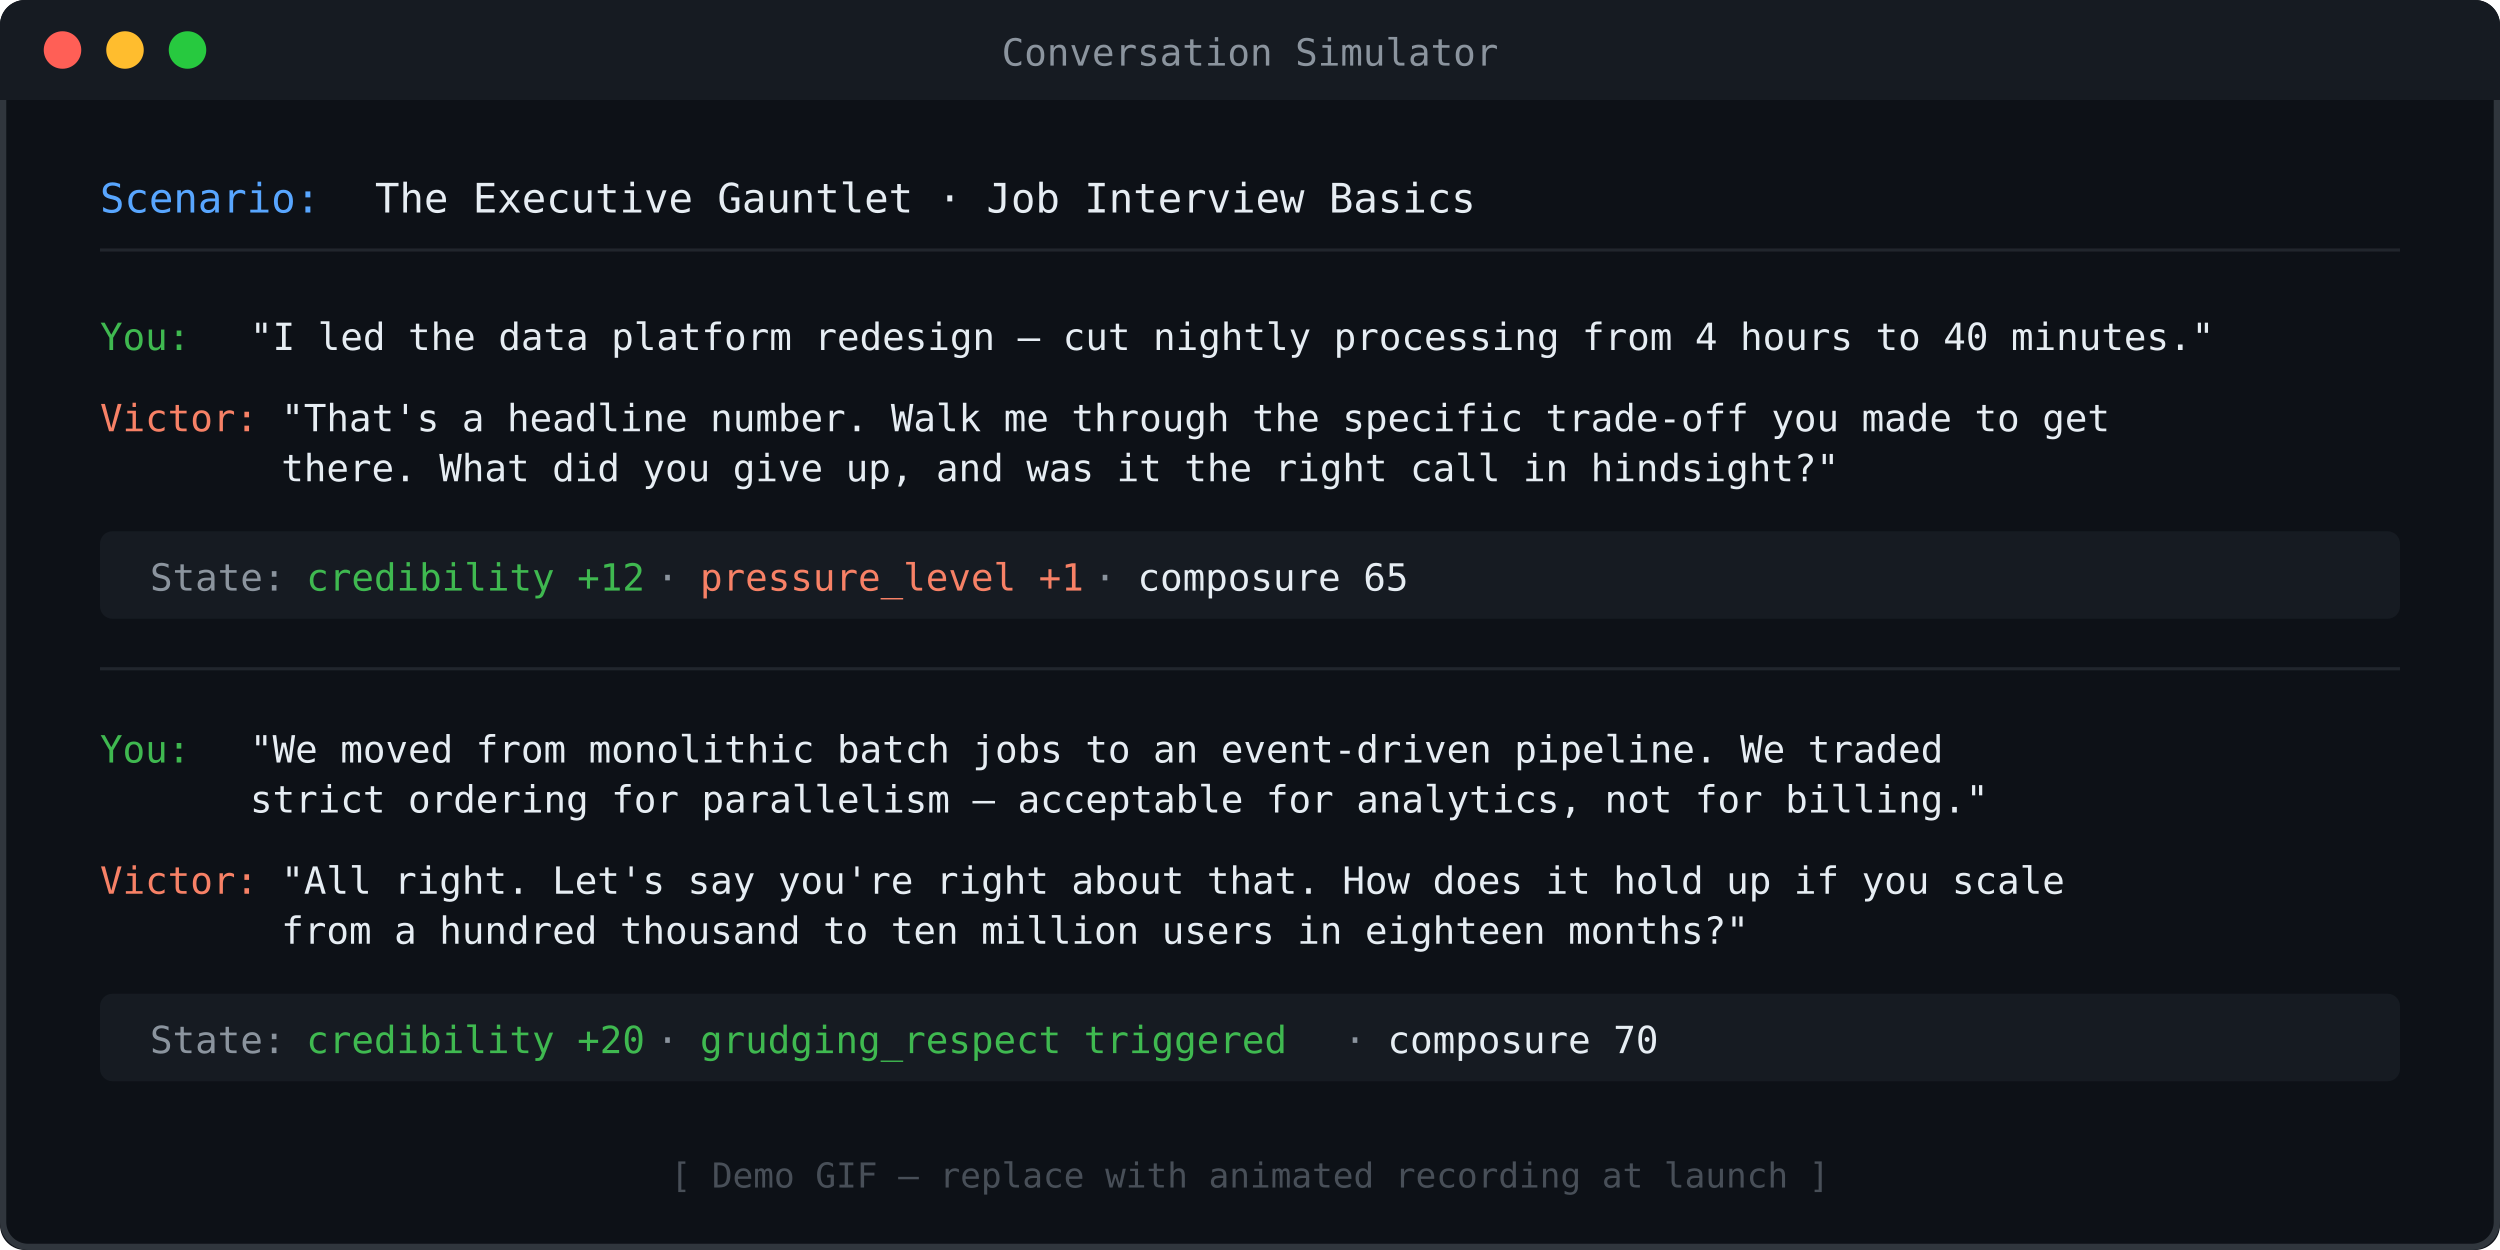
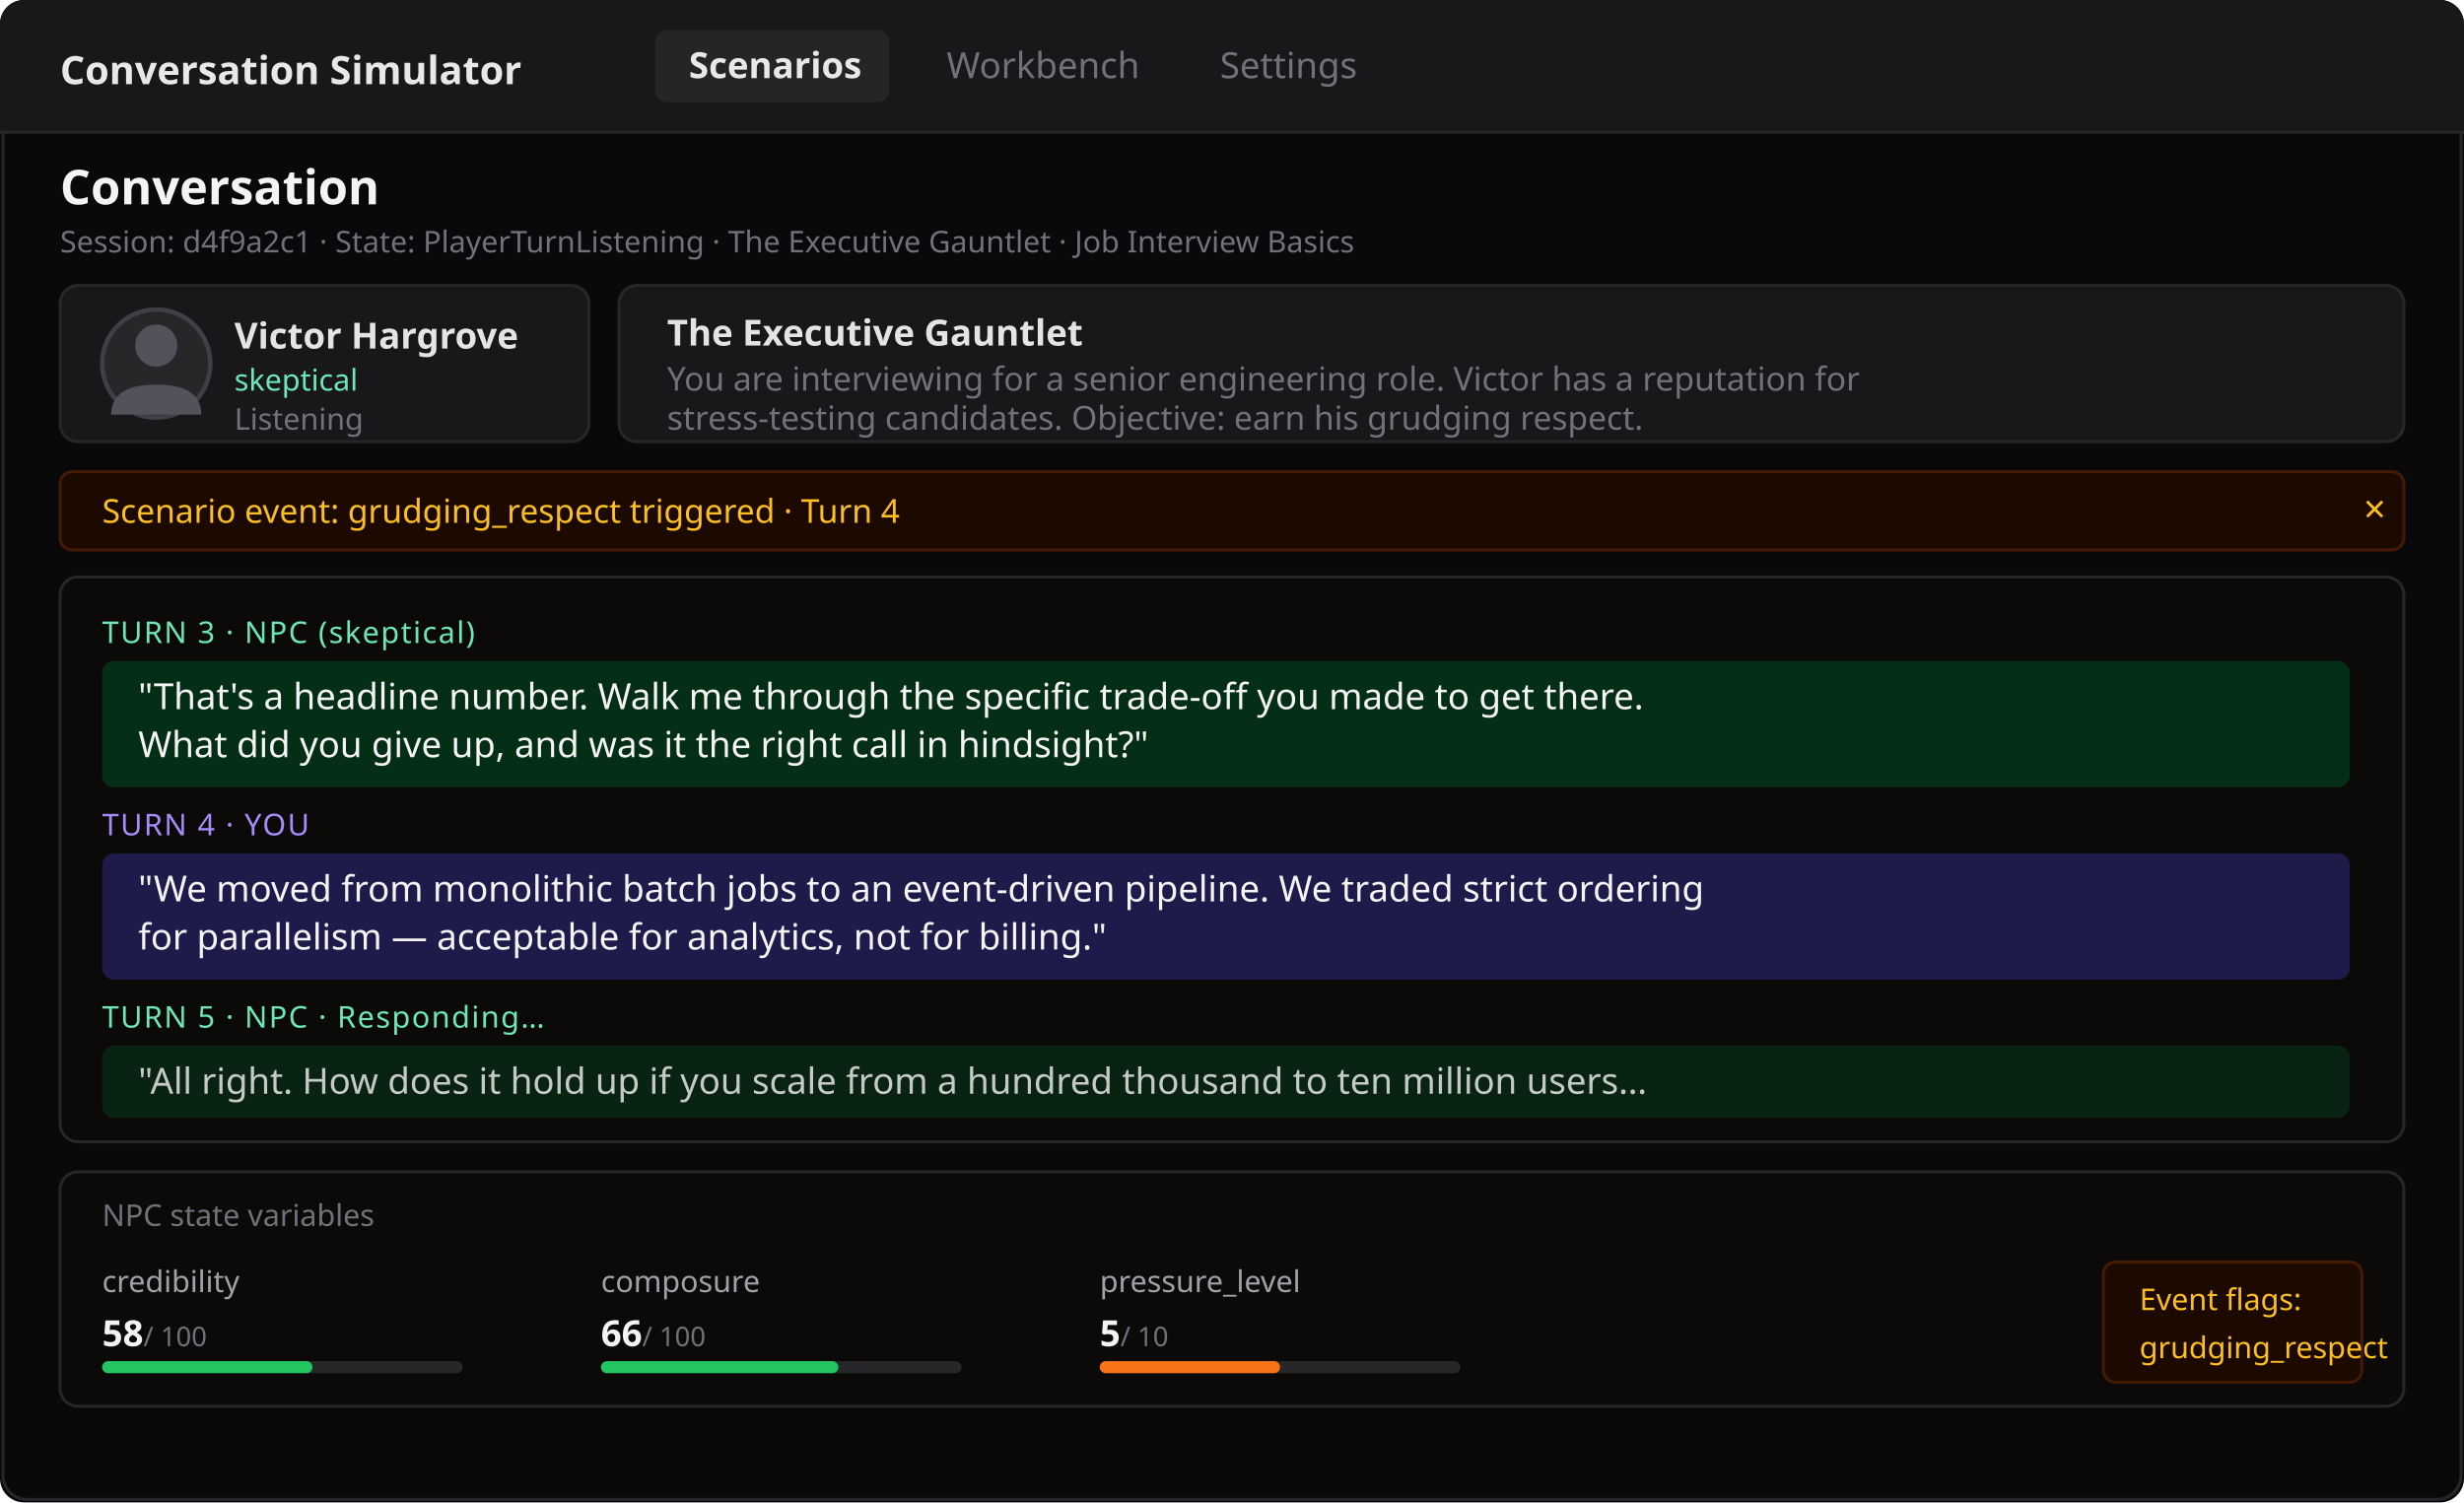
- <svg xmlns="http://www.w3.org/2000/svg" width="800" height="400" viewBox="0 0 800 400">
-   <rect width="800" height="400" fill="#0d1117" rx="8" />
-   <rect x="1" y="1" width="798" height="398" fill="none" stroke="#30363d" stroke-width="2" rx="8" />
-   <rect x="0" y="0" width="800" height="32" fill="#161b22" rx="8" />
-   <rect x="0" y="16" width="800" height="16" fill="#161b22" />
-   <circle cx="20" cy="16" r="6" fill="#ff5f56" />
-   <circle cx="40" cy="16" r="6" fill="#ffbd2e" />
-   <circle cx="60" cy="16" r="6" fill="#27c93f" />
-   <text x="400" y="21" font-family="monospace" font-size="12" fill="#8b949e" text-anchor="middle">Conversation Simulator</text>
-   <text x="32" y="68" font-family="monospace" font-size="13" fill="#58a6ff">Scenario:</text>
-   <text x="120" y="68" font-family="monospace" font-size="13" fill="#e6edf3">The Executive Gauntlet  ·  Job Interview Basics</text>
-   <line x1="32" y1="80" x2="768" y2="80" stroke="#21262d" stroke-width="1" />
-   <text x="32" y="112" font-family="monospace" font-size="12" fill="#3fb950">You:</text>
-   <text x="80" y="112" font-family="monospace" font-size="12" fill="#e6edf3">"I led the data platform redesign — cut nightly processing from 4 hours to 40 minutes."</text>
-   <text x="32" y="138" font-family="monospace" font-size="12" fill="#f78166">Victor:</text>
-   <text x="90" y="138" font-family="monospace" font-size="12" fill="#e6edf3">"That's a headline number. Walk me through the specific trade-off you made to get</text>
-   <text x="90" y="154" font-family="monospace" font-size="12" fill="#e6edf3">there. What did you give up, and was it the right call in hindsight?"</text>
-   <rect x="32" y="170" width="736" height="28" fill="#161b22" rx="4" />
-   <text x="48" y="189" font-family="monospace" font-size="12" fill="#8b949e">State:</text>
-   <text x="98" y="189" font-family="monospace" font-size="12" fill="#3fb950">credibility +12</text>
-   <text x="210" y="189" font-family="monospace" font-size="12" fill="#8b949e">·</text>
-   <text x="224" y="189" font-family="monospace" font-size="12" fill="#f78166">pressure_level +1</text>
-   <text x="350" y="189" font-family="monospace" font-size="12" fill="#8b949e">·</text>
-   <text x="364" y="189" font-family="monospace" font-size="12" fill="#e6edf3">composure 65</text>
-   <line x1="32" y1="214" x2="768" y2="214" stroke="#21262d" stroke-width="1" />
-   <text x="32" y="244" font-family="monospace" font-size="12" fill="#3fb950">You:</text>
-   <text x="80" y="244" font-family="monospace" font-size="12" fill="#e6edf3">"We moved from monolithic batch jobs to an event-driven pipeline. We traded</text>
-   <text x="80" y="260" font-family="monospace" font-size="12" fill="#e6edf3">strict ordering for parallelism — acceptable for analytics, not for billing."</text>
-   <text x="32" y="286" font-family="monospace" font-size="12" fill="#f78166">Victor:</text>
-   <text x="90" y="286" font-family="monospace" font-size="12" fill="#e6edf3">"All right. Let's say you're right about that. How does it hold up if you scale</text>
-   <text x="90" y="302" font-family="monospace" font-size="12" fill="#e6edf3">from a hundred thousand to ten million users in eighteen months?"</text>
-   <rect x="32" y="318" width="736" height="28" fill="#161b22" rx="4" />
-   <text x="48" y="337" font-family="monospace" font-size="12" fill="#8b949e">State:</text>
-   <text x="98" y="337" font-family="monospace" font-size="12" fill="#3fb950">credibility +20</text>
-   <text x="210" y="337" font-family="monospace" font-size="12" fill="#8b949e">·</text>
-   <text x="224" y="337" font-family="monospace" font-size="12" fill="#3fb950">grudging_respect triggered</text>
-   <text x="430" y="337" font-family="monospace" font-size="12" fill="#8b949e">·</text>
-   <text x="444" y="337" font-family="monospace" font-size="12" fill="#e6edf3">composure 70</text>
-   <text x="400" y="380" font-family="monospace" font-size="11" fill="#484f58" text-anchor="middle">[ Demo GIF — replace with animated recording at launch ]</text>
+ <svg xmlns="http://www.w3.org/2000/svg" width="820" height="500" viewBox="0 0 820 500">
+   <rect width="820" height="500" fill="#09090b" rx="8" />
+   <rect x="1" y="1" width="818" height="498" fill="none" stroke="#27272a" stroke-width="1" rx="8" />
+   <rect x="0" y="0" width="820" height="44" fill="#18181b" rx="8" />
+   <rect x="0" y="30" width="820" height="14" fill="#18181b" />
+   <line x1="0" y1="44" x2="820" y2="44" stroke="#27272a" stroke-width="1" />
+   <text x="20" y="28" font-family="system-ui,sans-serif" font-size="13" font-weight="700" fill="#e8e8ea">Conversation Simulator</text>
+   <rect x="218" y="10" width="78" height="24" rx="4" fill="#252528" />
+   <text x="258" y="26" font-family="system-ui,sans-serif" font-size="12" font-weight="600" fill="#e8e8ea" text-anchor="middle">Scenarios</text>
+   <text x="315" y="26" font-family="system-ui,sans-serif" font-size="12" fill="#71717a">Workbench</text>
+   <text x="406" y="26" font-family="system-ui,sans-serif" font-size="12" fill="#71717a">Settings</text>
+   <text x="20" y="68" font-family="system-ui,sans-serif" font-size="16" font-weight="700" fill="#f4f4f5">Conversation</text>
+   <text x="20" y="84" font-family="system-ui,sans-serif" font-size="10" fill="#71717a">Session: d4f9a2c1  ·  State: PlayerTurnListening  ·  The Executive Gauntlet  ·  Job Interview Basics</text>
+   <rect x="20" y="95" width="176" height="52" rx="6" fill="#18181b" stroke="#27272a" stroke-width="1" />
+   <circle cx="52" cy="121" r="18" fill="#27272a" stroke="#3f3f46" stroke-width="1.5" />
+   <circle cx="52" cy="115" r="7" fill="#52525b" />
+   <path d="M37 138 Q37 128 52 128 Q67 128 67 138" fill="#52525b" />
+   <text x="78" y="116" font-family="system-ui,sans-serif" font-size="12" font-weight="600" fill="#e4e4e7">Victor Hargrove</text>
+   <text x="78" y="130" font-family="system-ui,sans-serif" font-size="10" fill="#6ee7b7">skeptical</text>
+   <text x="78" y="143" font-family="system-ui,sans-serif" font-size="10" fill="#71717a">Listening</text>
+   <rect x="206" y="95" width="594" height="52" rx="6" fill="#18181b" stroke="#27272a" stroke-width="1" />
+   <text x="222" y="115" font-family="system-ui,sans-serif" font-size="12" font-weight="600" fill="#e4e4e7">The Executive Gauntlet</text>
+   <text x="222" y="130" font-family="system-ui,sans-serif" font-size="11" fill="#71717a">You are interviewing for a senior engineering role. Victor has a reputation for</text>
+   <text x="222" y="143" font-family="system-ui,sans-serif" font-size="11" fill="#71717a">stress-testing candidates. Objective: earn his grudging respect.</text>
+   <rect x="20" y="157" width="780" height="26" rx="4" fill="#1c0a00" stroke="#451a03" stroke-width="1" />
+   <text x="34" y="174" font-family="system-ui,sans-serif" font-size="11" fill="#fbbf24">Scenario event:  grudging_respect  triggered  ·  Turn 4</text>
+   <text x="794" y="174" font-family="system-ui,sans-serif" font-size="13" fill="#fbbf24" text-anchor="end">×</text>
+   <rect x="20" y="192" width="780" height="188" rx="6" fill="#0c0a09" stroke="#27272a" stroke-width="1" />
+   <text x="34" y="214" font-family="system-ui,sans-serif" font-size="10" fill="#6ee7b7" letter-spacing="0.05em">TURN 3  ·  NPC  (skeptical)</text>
+   <rect x="34" y="220" width="748" height="42" rx="4" fill="#052e16" />
+   <text x="46" y="236" font-family="system-ui,sans-serif" font-size="12" fill="#f4f4f5">"That's a headline number. Walk me through the specific trade-off you made to get there.</text>
+   <text x="46" y="252" font-family="system-ui,sans-serif" font-size="12" fill="#f4f4f5">What did you give up, and was it the right call in hindsight?"</text>
+   <text x="34" y="278" font-family="system-ui,sans-serif" font-size="10" fill="#a78bfa" letter-spacing="0.05em">TURN 4  ·  YOU</text>
+   <rect x="34" y="284" width="748" height="42" rx="4" fill="#1e1b4b" />
+   <text x="46" y="300" font-family="system-ui,sans-serif" font-size="12" fill="#f4f4f5">"We moved from monolithic batch jobs to an event-driven pipeline. We traded strict ordering</text>
+   <text x="46" y="316" font-family="system-ui,sans-serif" font-size="12" fill="#f4f4f5">for parallelism — acceptable for analytics, not for billing."</text>
+   <text x="34" y="342" font-family="system-ui,sans-serif" font-size="10" fill="#6ee7b7" letter-spacing="0.05em">TURN 5  ·  NPC  ·  Responding…</text>
+   <rect x="34" y="348" width="748" height="24" rx="4" fill="#052e16" opacity="0.7" />
+   <text x="46" y="364" font-family="system-ui,sans-serif" font-size="12" fill="#f4f4f5" opacity="0.8">"All right. How does it hold up if you scale from a hundred thousand to ten million users…</text>
+   <rect x="20" y="390" width="780" height="78" rx="6" fill="#0c0a09" stroke="#27272a" stroke-width="1" />
+   <text x="34" y="408" font-family="system-ui,sans-serif" font-size="10" fill="#71717a">NPC state variables</text>
+   <text x="34" y="430" font-family="system-ui,sans-serif" font-size="10" fill="#a1a1aa">credibility</text>
+   <text x="34" y="448" font-family="system-ui,sans-serif" font-size="12" font-weight="600" fill="#f4f4f5">58<tspan font-size="9" font-weight="400" fill="#71717a"> / 100</tspan>
+   </text>
+   <rect x="34" y="453" width="120" height="4" rx="2" fill="#27272a" />
+   <rect x="34" y="453" width="70" height="4" rx="2" fill="#22c55e" />
+   <text x="200" y="430" font-family="system-ui,sans-serif" font-size="10" fill="#a1a1aa">composure</text>
+   <text x="200" y="448" font-family="system-ui,sans-serif" font-size="12" font-weight="600" fill="#f4f4f5">66<tspan font-size="9" font-weight="400" fill="#71717a"> / 100</tspan>
+   </text>
+   <rect x="200" y="453" width="120" height="4" rx="2" fill="#27272a" />
+   <rect x="200" y="453" width="79" height="4" rx="2" fill="#22c55e" />
+   <text x="366" y="430" font-family="system-ui,sans-serif" font-size="10" fill="#a1a1aa">pressure_level</text>
+   <text x="366" y="448" font-family="system-ui,sans-serif" font-size="12" font-weight="600" fill="#f4f4f5">5<tspan font-size="9" font-weight="400" fill="#71717a"> / 10</tspan>
+   </text>
+   <rect x="366" y="453" width="120" height="4" rx="2" fill="#27272a" />
+   <rect x="366" y="453" width="60" height="4" rx="2" fill="#f97316" />
+   <rect x="700" y="420" width="86" height="40" rx="4" fill="#1c0a00" stroke="#451a03" stroke-width="1" />
+   <text x="712" y="436" font-family="system-ui,sans-serif" font-size="10" fill="#fbbf24">Event flags:</text>
+   <text x="712" y="452" font-family="system-ui,sans-serif" font-size="10" fill="#fbbf24">grudging_respect</text>
</svg>
